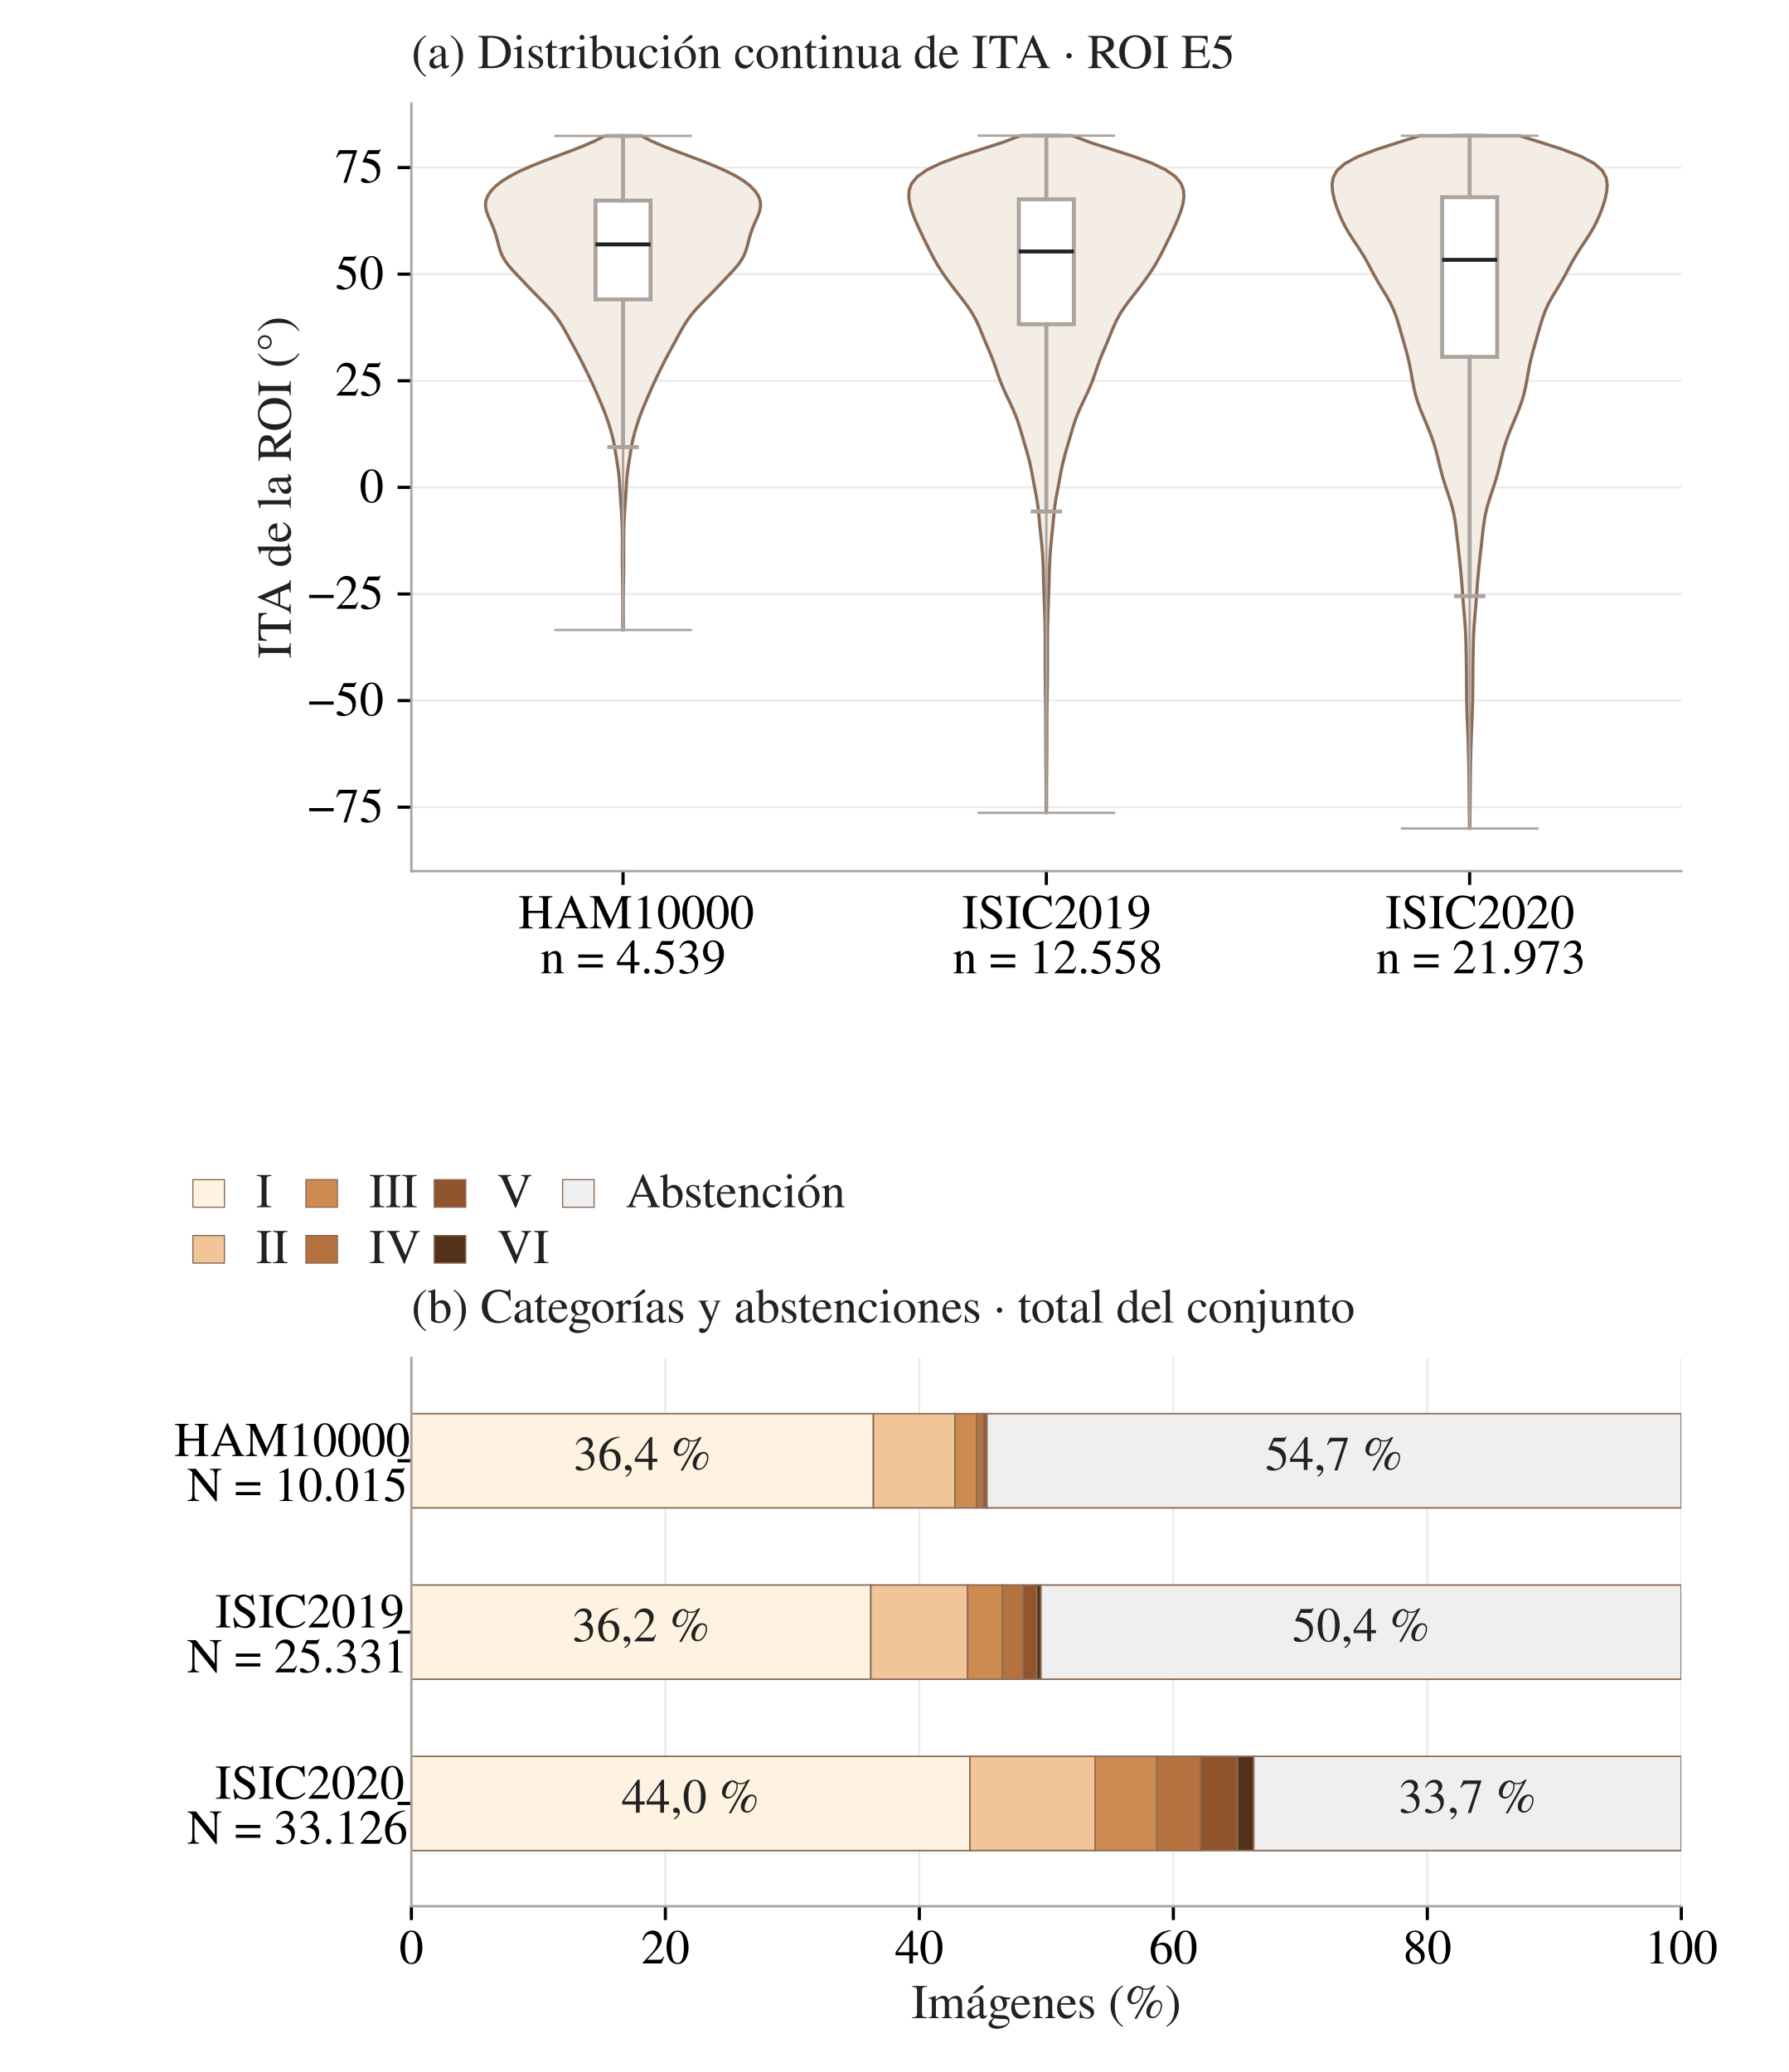
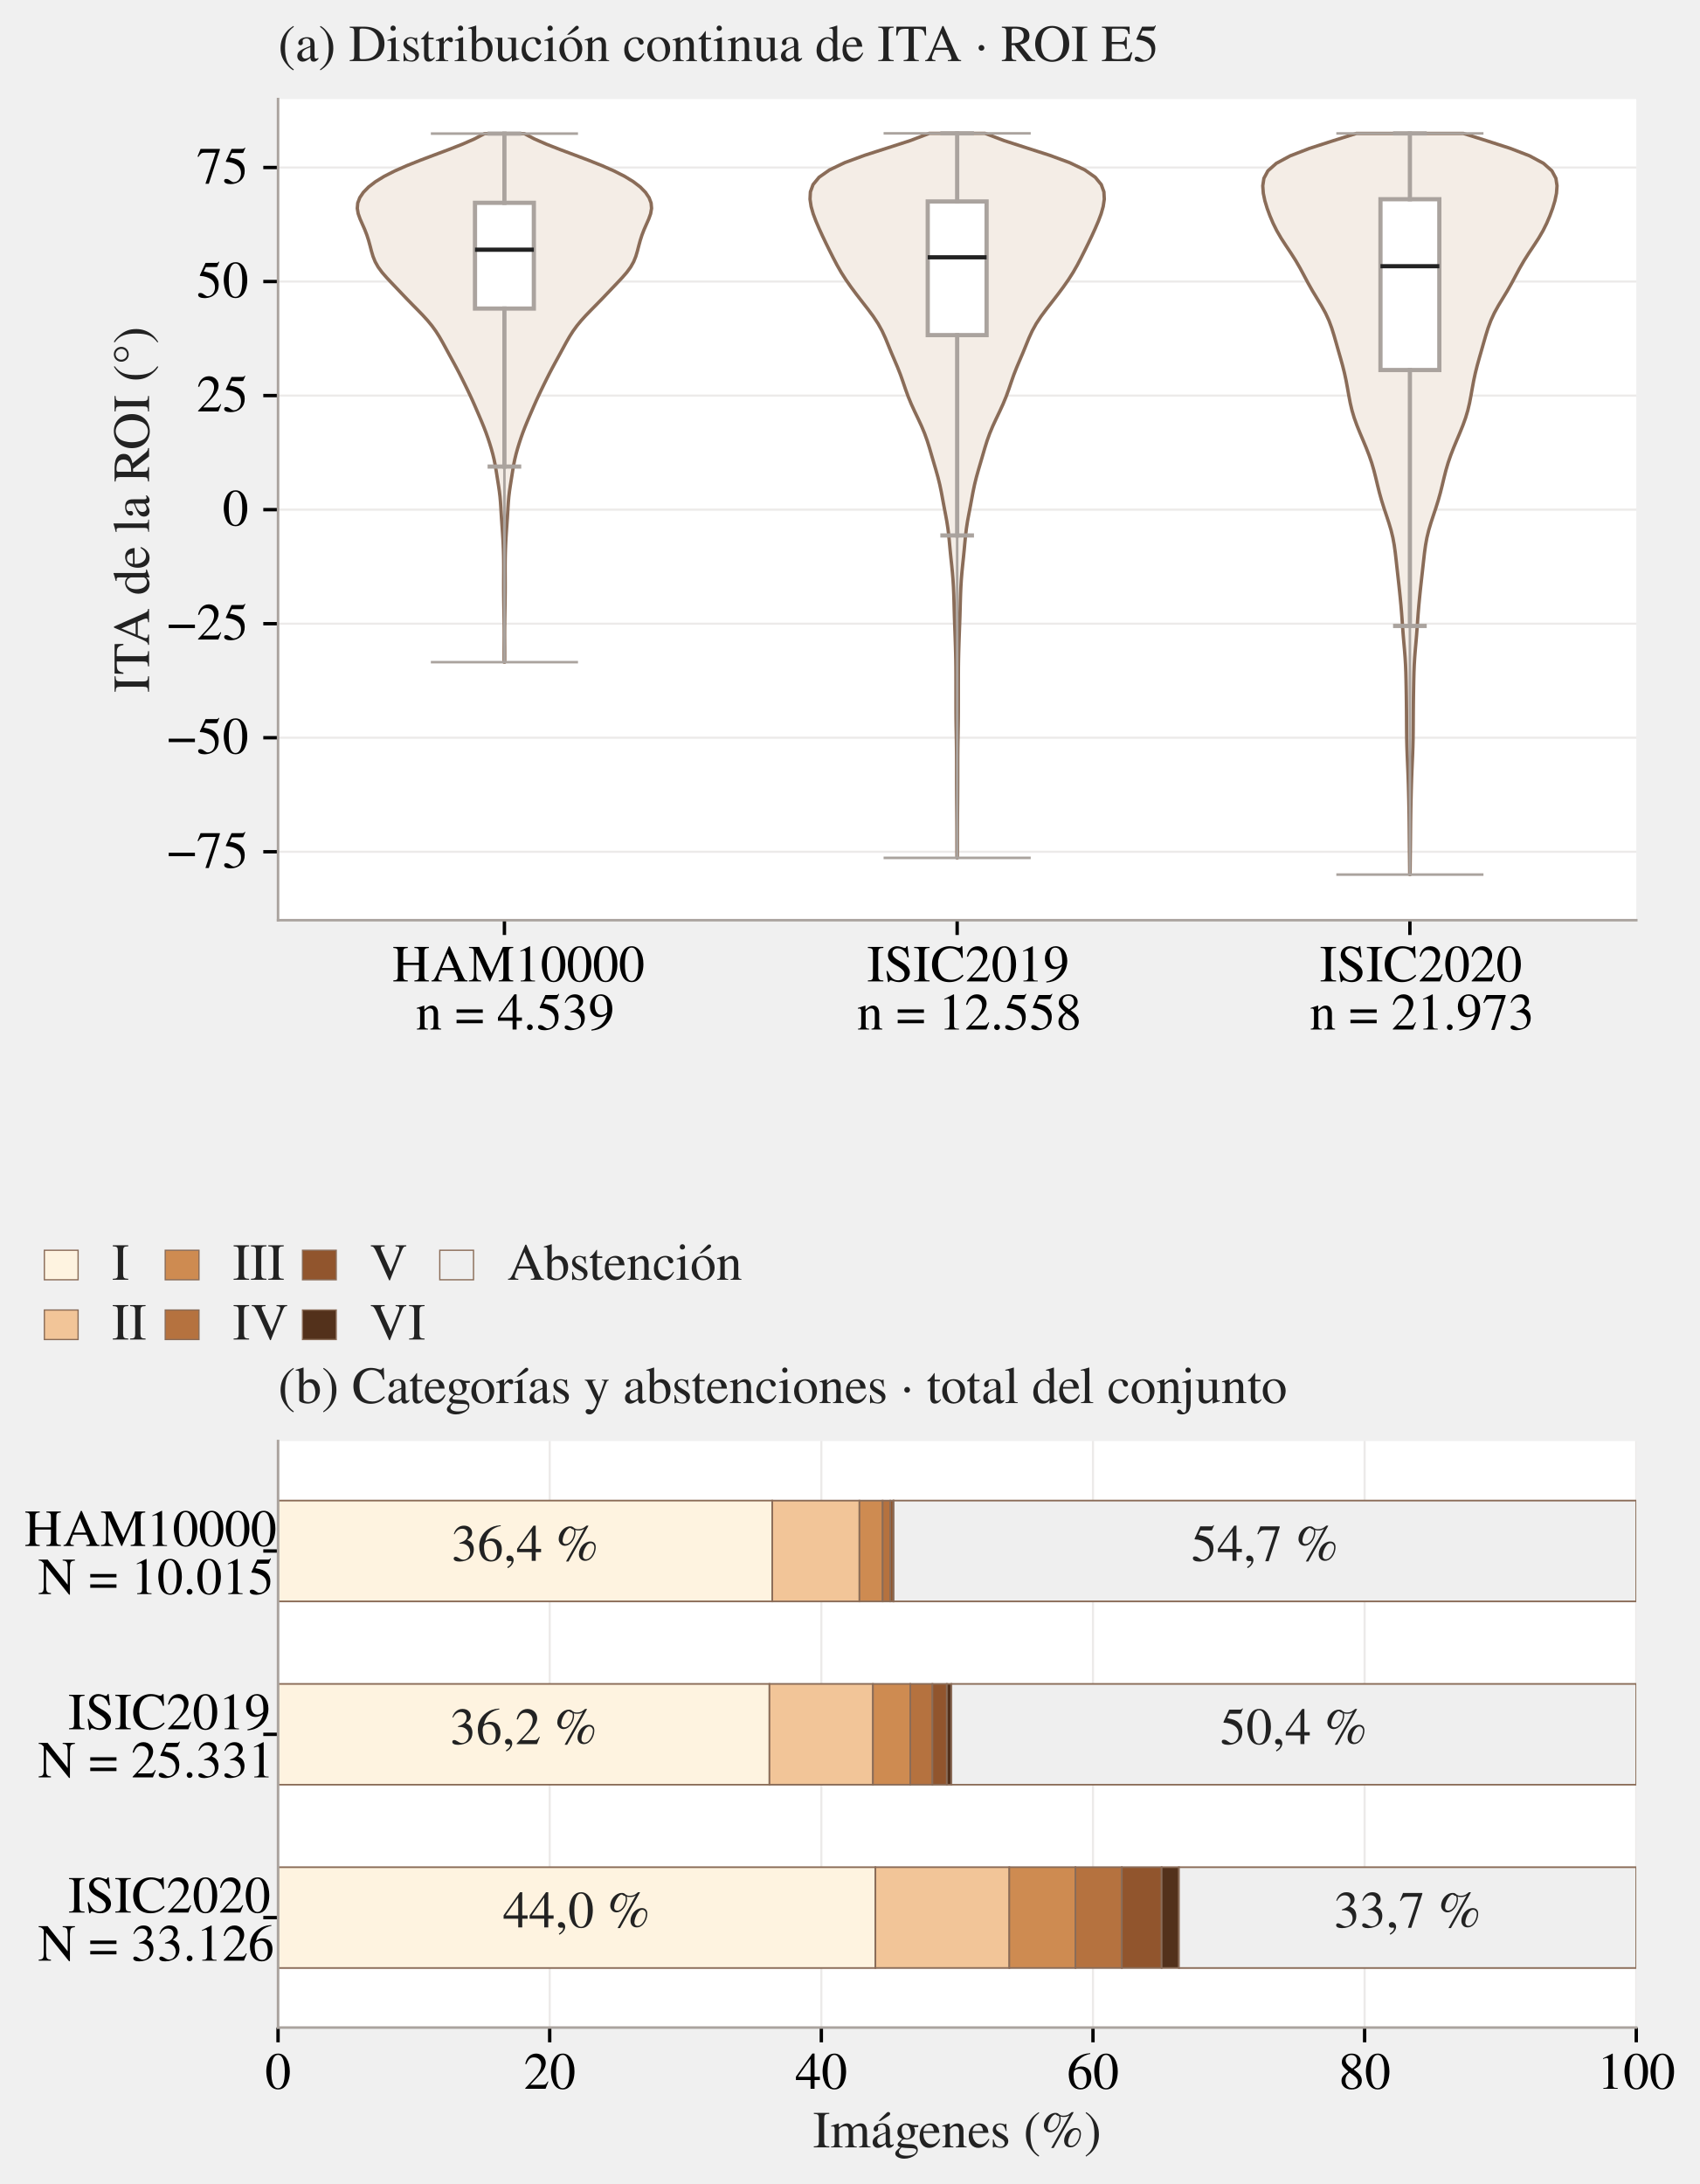
- <svg xmlns="http://www.w3.org/2000/svg" xmlns:xlink="http://www.w3.org/1999/xlink" width="453.6pt" height="525.6pt" viewBox="0 0 453.6 525.6" version="1.1">
+ <svg xmlns="http://www.w3.org/2000/svg" xmlns:xlink="http://www.w3.org/1999/xlink" width="402.945pt" height="517.855pt" viewBox="38.398 2.79 402.945 517.855" version="1.1">
  <defs>
    <style type="text/css">*{stroke-linejoin: round; stroke-linecap: butt}</style>
  </defs>
  <g id="figure_1">
-     <g id="patch_1">
-       <path d="M 0 525.6  L 453.6 525.6  L 453.6 0  L 0 0  z " style="fill: #ffffff" />
-     </g>
    <g id="axes_1">
      <g id="patch_2">
        <path d="M 104.328 220.982  L 426.384 220.982  L 426.384 26.28  L 104.328 26.28  z " style="fill: #ffffff" />
      </g>
      <g id="matplotlib.axis_1">
        <g id="xtick_1">
          <g id="line2d_1">
            <defs>
              <path id="mf03c484a67" d="M 0 0  L 0 3.5  " style="stroke: #000000; stroke-width: 0.8" />
            </defs>
            <g>
              <use xlink:href="#mf03c484a67" x="158.004" y="220.982" style="stroke: #000000; stroke-width: 0.8" />
            </g>
          </g>
          <g id="text_1">
            <text style="font-size: 12.34px; font-family: 'Nimbus Roman'" transform="translate(131.4218 235.4948)">HAM10000</text>
            <text style="font-size: 12.34px; font-family: 'Nimbus Roman'" transform="translate(137.0267 246.8974)">n = 4.539</text>
          </g>
        </g>
        <g id="xtick_2">
          <g id="line2d_2">
            <g>
              <use xlink:href="#mf03c484a67" x="265.356" y="220.982" style="stroke: #000000; stroke-width: 0.8" />
            </g>
          </g>
          <g id="text_2">
            <text style="font-size: 12.34px; font-family: 'Nimbus Roman'" transform="translate(243.967 235.4948)">ISIC2019</text>
            <text style="font-size: 12.34px; font-family: 'Nimbus Roman'" transform="translate(241.6287 246.8974)">n = 12.558</text>
          </g>
        </g>
        <g id="xtick_3">
          <g id="line2d_3">
            <g>
              <use xlink:href="#mf03c484a67" x="372.708" y="220.982" style="stroke: #000000; stroke-width: 0.8" />
            </g>
          </g>
          <g id="text_3">
            <text style="font-size: 12.34px; font-family: 'Nimbus Roman'" transform="translate(351.319 235.4948)">ISIC2020</text>
            <text style="font-size: 12.34px; font-family: 'Nimbus Roman'" transform="translate(348.9807 246.8974)">n = 21.973</text>
          </g>
        </g>
      </g>
      <g id="matplotlib.axis_2">
        <g id="ytick_1">
          <g id="line2d_4">
            <path d="M 104.328 204.757  L 426.384 204.757  " clip-path="url(#p65922ee387)" style="fill: none; stroke: #aaa39e; stroke-opacity: 0.23; stroke-width: 0.5; stroke-linecap: square" />
          </g>
          <g id="line2d_5">
            <defs>
              <path id="m5c18a4e125" d="M 0 0  L -3.5 0  " style="stroke: #000000; stroke-width: 0.8" />
            </defs>
            <g>
              <use xlink:href="#m5c18a4e125" x="104.328" y="204.757" style="stroke: #000000; stroke-width: 0.8" />
            </g>
          </g>
          <g id="text_4">
            <text style="font-size: 12.34px; font-family: 'Nimbus Roman'; text-anchor: end" x="97.328" y="208.513" transform="rotate(-0 97.328 208.5133)">−75</text>
          </g>
        </g>
        <g id="ytick_2">
          <g id="line2d_6">
            <path d="M 104.328 177.715  L 426.384 177.715  " clip-path="url(#p65922ee387)" style="fill: none; stroke: #aaa39e; stroke-opacity: 0.23; stroke-width: 0.5; stroke-linecap: square" />
          </g>
          <g id="line2d_7">
            <g>
              <use xlink:href="#m5c18a4e125" x="104.328" y="177.715" style="stroke: #000000; stroke-width: 0.8" />
            </g>
          </g>
          <g id="text_5">
            <text style="font-size: 12.34px; font-family: 'Nimbus Roman'; text-anchor: end" x="97.328" y="181.471" transform="rotate(-0 97.328 181.4714)">−50</text>
          </g>
        </g>
        <g id="ytick_3">
          <g id="line2d_8">
            <path d="M 104.328 150.673  L 426.384 150.673  " clip-path="url(#p65922ee387)" style="fill: none; stroke: #aaa39e; stroke-opacity: 0.23; stroke-width: 0.5; stroke-linecap: square" />
          </g>
          <g id="line2d_9">
            <g>
              <use xlink:href="#m5c18a4e125" x="104.328" y="150.673" style="stroke: #000000; stroke-width: 0.8" />
            </g>
          </g>
          <g id="text_6">
            <text style="font-size: 12.34px; font-family: 'Nimbus Roman'; text-anchor: end" x="97.328" y="154.429" transform="rotate(-0 97.328 154.4294)">−25</text>
          </g>
        </g>
        <g id="ytick_4">
          <g id="line2d_10">
            <path d="M 104.328 123.631  L 426.384 123.631  " clip-path="url(#p65922ee387)" style="fill: none; stroke: #aaa39e; stroke-opacity: 0.23; stroke-width: 0.5; stroke-linecap: square" />
          </g>
          <g id="line2d_11">
            <g>
              <use xlink:href="#m5c18a4e125" x="104.328" y="123.631" style="stroke: #000000; stroke-width: 0.8" />
            </g>
          </g>
          <g id="text_7">
            <text style="font-size: 12.34px; font-family: 'Nimbus Roman'; text-anchor: end" x="97.328" y="127.387" transform="rotate(-0 97.328 127.3874)">0</text>
          </g>
        </g>
        <g id="ytick_5">
          <g id="line2d_12">
            <path d="M 104.328 96.589  L 426.384 96.589  " clip-path="url(#p65922ee387)" style="fill: none; stroke: #aaa39e; stroke-opacity: 0.23; stroke-width: 0.5; stroke-linecap: square" />
          </g>
          <g id="line2d_13">
            <g>
              <use xlink:href="#m5c18a4e125" x="104.328" y="96.589" style="stroke: #000000; stroke-width: 0.8" />
            </g>
          </g>
          <g id="text_8">
            <text style="font-size: 12.34px; font-family: 'Nimbus Roman'; text-anchor: end" x="97.328" y="100.345" transform="rotate(-0 97.328 100.3455)">25</text>
          </g>
        </g>
        <g id="ytick_6">
          <g id="line2d_14">
            <path d="M 104.328 69.547  L 426.384 69.547  " clip-path="url(#p65922ee387)" style="fill: none; stroke: #aaa39e; stroke-opacity: 0.23; stroke-width: 0.5; stroke-linecap: square" />
          </g>
          <g id="line2d_15">
            <g>
              <use xlink:href="#m5c18a4e125" x="104.328" y="69.547" style="stroke: #000000; stroke-width: 0.8" />
            </g>
          </g>
          <g id="text_9">
            <text style="font-size: 12.34px; font-family: 'Nimbus Roman'; text-anchor: end" x="97.328" y="73.303" transform="rotate(-0 97.328 73.30348)">50</text>
          </g>
        </g>
        <g id="ytick_7">
          <g id="line2d_16">
            <path d="M 104.328 42.505  L 426.384 42.505  " clip-path="url(#p65922ee387)" style="fill: none; stroke: #aaa39e; stroke-opacity: 0.23; stroke-width: 0.5; stroke-linecap: square" />
          </g>
          <g id="line2d_17">
            <g>
              <use xlink:href="#m5c18a4e125" x="104.328" y="42.505" style="stroke: #000000; stroke-width: 0.8" />
            </g>
          </g>
          <g id="text_10">
            <text style="font-size: 12.34px; font-family: 'Nimbus Roman'; text-anchor: end" x="97.328" y="46.262" transform="rotate(-0 97.328 46.26151)">75</text>
          </g>
        </g>
        <g id="text_11">
          <text style="font-size: 12.34px; font-family: 'Nimbus Roman'; text-anchor: middle; fill: #222222" x="73.736" y="123.631" transform="rotate(-90 73.73597 123.6311)">ITA de la ROI (°)</text>
        </g>
      </g>
      <g id="FillBetweenPolyCollection_1">
        <defs>
          <path id="mc078a75190" d="M 158.07 -365.803  L 157.938 -365.803  L 157.933 -367.068  L 157.934 -368.334  L 157.941 -369.6  L 157.95 -370.866  L 157.956 -372.132  L 157.953 -373.398  L 157.942 -374.664  L 157.924 -375.93  L 157.903 -377.196  L 157.881 -378.462  L 157.86 -379.728  L 157.842 -380.994  L 157.828 -382.26  L 157.821 -383.525  L 157.822 -384.791  L 157.828 -386.057  L 157.835 -387.323  L 157.836 -388.589  L 157.826 -389.855  L 157.803 -391.121  L 157.766 -392.387  L 157.715 -393.653  L 157.652 -394.919  L 157.575 -396.185  L 157.489 -397.451  L 157.397 -398.716  L 157.309 -399.982  L 157.228 -401.248  L 157.153 -402.514  L 157.068 -403.78  L 156.956 -405.046  L 156.804 -406.312  L 156.619 -407.578  L 156.418 -408.844  L 156.217 -410.11  L 156.016 -411.376  L 155.798 -412.642  L 155.542 -413.908  L 155.236 -415.173  L 154.885 -416.439  L 154.498 -417.705  L 154.081 -418.971  L 153.632 -420.237  L 153.147 -421.503  L 152.63 -422.769  L 152.094 -424.035  L 151.55 -425.301  L 151.002 -426.567  L 150.441 -427.833  L 149.858 -429.099  L 149.255 -430.365  L 148.639 -431.63  L 148.015 -432.896  L 147.378 -434.162  L 146.719 -435.428  L 146.037 -436.694  L 145.344 -437.96  L 144.653 -439.226  L 143.969 -440.492  L 143.276 -441.758  L 142.545 -443.024  L 141.738 -444.29  L 140.821 -445.556  L 139.779 -446.822  L 138.624 -448.087  L 137.397 -449.353  L 136.148 -450.619  L 134.914 -451.885  L 133.703 -453.151  L 132.5 -454.417  L 131.293 -455.683  L 130.104 -456.949  L 129.001 -458.215  L 128.069 -459.481  L 127.357 -460.747  L 126.848 -462.013  L 126.471 -463.278  L 126.143 -464.544  L 125.795 -465.81  L 125.388 -467.076  L 124.9 -468.342  L 124.344 -469.608  L 123.785 -470.874  L 123.333 -472.14  L 123.115 -473.406  L 123.224 -474.672  L 123.703 -475.938  L 124.558 -477.204  L 125.796 -478.47  L 127.436 -479.735  L 129.502 -481.001  L 131.989 -482.267  L 134.858 -483.533  L 138.024 -484.799  L 141.374 -486.065  L 144.756 -487.331  L 147.99 -488.597  L 150.887 -489.863  L 153.293 -491.129  L 162.715 -491.129  L 162.715 -491.129  L 165.121 -489.863  L 168.018 -488.597  L 171.252 -487.331  L 174.634 -486.065  L 177.984 -484.799  L 181.15 -483.533  L 184.019 -482.267  L 186.506 -481.001  L 188.572 -479.735  L 190.212 -478.47  L 191.45 -477.204  L 192.305 -475.938  L 192.784 -474.672  L 192.893 -473.406  L 192.675 -472.14  L 192.223 -470.874  L 191.664 -469.608  L 191.108 -468.342  L 190.62 -467.076  L 190.213 -465.81  L 189.865 -464.544  L 189.537 -463.278  L 189.16 -462.013  L 188.651 -460.747  L 187.939 -459.481  L 187.007 -458.215  L 185.904 -456.949  L 184.715 -455.683  L 183.508 -454.417  L 182.305 -453.151  L 181.094 -451.885  L 179.86 -450.619  L 178.611 -449.353  L 177.384 -448.087  L 176.229 -446.822  L 175.187 -445.556  L 174.27 -444.29  L 173.463 -443.024  L 172.732 -441.758  L 172.039 -440.492  L 171.355 -439.226  L 170.664 -437.96  L 169.971 -436.694  L 169.289 -435.428  L 168.63 -434.162  L 167.993 -432.896  L 167.369 -431.63  L 166.753 -430.365  L 166.15 -429.099  L 165.567 -427.833  L 165.006 -426.567  L 164.458 -425.301  L 163.914 -424.035  L 163.378 -422.769  L 162.861 -421.503  L 162.376 -420.237  L 161.927 -418.971  L 161.51 -417.705  L 161.123 -416.439  L 160.772 -415.173  L 160.466 -413.908  L 160.21 -412.642  L 159.992 -411.376  L 159.791 -410.11  L 159.59 -408.844  L 159.389 -407.578  L 159.204 -406.312  L 159.052 -405.046  L 158.94 -403.78  L 158.855 -402.514  L 158.78 -401.248  L 158.699 -399.982  L 158.611 -398.716  L 158.519 -397.451  L 158.433 -396.185  L 158.356 -394.919  L 158.293 -393.653  L 158.242 -392.387  L 158.205 -391.121  L 158.182 -389.855  L 158.172 -388.589  L 158.173 -387.323  L 158.18 -386.057  L 158.186 -384.791  L 158.187 -383.525  L 158.18 -382.26  L 158.166 -380.994  L 158.148 -379.728  L 158.127 -378.462  L 158.105 -377.196  L 158.084 -375.93  L 158.066 -374.664  L 158.055 -373.398  L 158.053 -372.132  L 158.058 -370.866  L 158.067 -369.6  L 158.074 -368.334  L 158.075 -367.068  L 158.07 -365.803  z " style="stroke: #8a6c58; stroke-width: 0.8" />
        </defs>
        <g clip-path="url(#p65922ee387)">
          <use xlink:href="#mc078a75190" x="0" y="525.6" style="fill: #f4ede6; stroke: #8a6c58; stroke-width: 0.8" />
        </g>
      </g>
      <g id="FillBetweenPolyCollection_2">
        <defs>
          <path id="m69ac7ea9f5" d="M 265.401 -319.4  L 265.311 -319.4  L 265.302 -321.135  L 265.298 -322.87  L 265.297 -324.605  L 265.293 -326.341  L 265.284 -328.076  L 265.271 -329.811  L 265.257 -331.547  L 265.243 -333.282  L 265.232 -335.017  L 265.224 -336.752  L 265.221 -338.488  L 265.22 -340.223  L 265.22 -341.958  L 265.215 -343.694  L 265.201 -345.429  L 265.177 -347.164  L 265.145 -348.899  L 265.114 -350.635  L 265.09 -352.37  L 265.078 -354.105  L 265.074 -355.841  L 265.073 -357.576  L 265.071 -359.311  L 265.07 -361.046  L 265.067 -362.782  L 265.057 -364.517  L 265.033 -366.252  L 264.995 -367.988  L 264.945 -369.723  L 264.889 -371.458  L 264.827 -373.193  L 264.762 -374.929  L 264.702 -376.664  L 264.651 -378.399  L 264.605 -380.134  L 264.551 -381.87  L 264.476 -383.605  L 264.371 -385.34  L 264.229 -387.076  L 264.057 -388.811  L 263.873 -390.546  L 263.698 -392.281  L 263.539 -394.017  L 263.373 -395.752  L 263.166 -397.487  L 262.896 -399.223  L 262.575 -400.958  L 262.24 -402.693  L 261.917 -404.428  L 261.594 -406.164  L 261.232 -407.899  L 260.804 -409.634  L 260.317 -411.37  L 259.807 -413.105  L 259.301 -414.84  L 258.796 -416.575  L 258.254 -418.311  L 257.63 -420.046  L 256.907 -421.781  L 256.104 -423.517  L 255.275 -425.252  L 254.481 -426.987  L 253.763 -428.722  L 253.129 -430.458  L 252.539 -432.193  L 251.929 -433.928  L 251.249 -435.664  L 250.511 -437.399  L 249.771 -439.134  L 249.064 -440.869  L 248.355 -442.605  L 247.56 -444.34  L 246.601 -446.075  L 245.454 -447.811  L 244.163 -449.546  L 242.812 -451.281  L 241.473 -453.016  L 240.183 -454.752  L 238.969 -456.487  L 237.861 -458.222  L 236.868 -459.958  L 235.96 -461.693  L 235.088 -463.428  L 234.234 -465.163  L 233.407 -466.899  L 232.615 -468.634  L 231.872 -470.369  L 231.219 -472.104  L 230.725 -473.84  L 230.467 -475.575  L 230.555 -477.31  L 231.185 -479.046  L 232.615 -480.781  L 235.081 -482.516  L 238.705 -484.251  L 243.414 -485.987  L 248.817 -487.722  L 254.196 -489.457  L 258.755 -491.193  L 271.957 -491.193  L 271.957 -491.193  L 276.516 -489.457  L 281.895 -487.722  L 287.298 -485.987  L 292.007 -484.251  L 295.631 -482.516  L 298.097 -480.781  L 299.527 -479.046  L 300.157 -477.31  L 300.245 -475.575  L 299.987 -473.84  L 299.493 -472.104  L 298.84 -470.369  L 298.097 -468.634  L 297.305 -466.899  L 296.478 -465.163  L 295.624 -463.428  L 294.752 -461.693  L 293.844 -459.958  L 292.851 -458.222  L 291.743 -456.487  L 290.529 -454.752  L 289.239 -453.016  L 287.9 -451.281  L 286.549 -449.546  L 285.258 -447.811  L 284.111 -446.075  L 283.152 -444.34  L 282.357 -442.605  L 281.648 -440.869  L 280.941 -439.134  L 280.201 -437.399  L 279.463 -435.664  L 278.783 -433.928  L 278.173 -432.193  L 277.583 -430.458  L 276.949 -428.722  L 276.231 -426.987  L 275.437 -425.252  L 274.608 -423.517  L 273.805 -421.781  L 273.082 -420.046  L 272.458 -418.311  L 271.916 -416.575  L 271.411 -414.84  L 270.905 -413.105  L 270.395 -411.37  L 269.908 -409.634  L 269.48 -407.899  L 269.118 -406.164  L 268.795 -404.428  L 268.472 -402.693  L 268.137 -400.958  L 267.816 -399.223  L 267.546 -397.487  L 267.339 -395.752  L 267.173 -394.017  L 267.014 -392.281  L 266.839 -390.546  L 266.655 -388.811  L 266.483 -387.076  L 266.341 -385.34  L 266.236 -383.605  L 266.161 -381.87  L 266.107 -380.134  L 266.061 -378.399  L 266.01 -376.664  L 265.95 -374.929  L 265.885 -373.193  L 265.823 -371.458  L 265.767 -369.723  L 265.717 -367.988  L 265.679 -366.252  L 265.655 -364.517  L 265.645 -362.782  L 265.642 -361.046  L 265.641 -359.311  L 265.639 -357.576  L 265.638 -355.841  L 265.634 -354.105  L 265.622 -352.37  L 265.598 -350.635  L 265.567 -348.899  L 265.535 -347.164  L 265.511 -345.429  L 265.497 -343.694  L 265.492 -341.958  L 265.492 -340.223  L 265.491 -338.488  L 265.488 -336.752  L 265.48 -335.017  L 265.469 -333.282  L 265.455 -331.547  L 265.441 -329.811  L 265.428 -328.076  L 265.419 -326.341  L 265.415 -324.605  L 265.414 -322.87  L 265.41 -321.135  L 265.401 -319.4  z " style="stroke: #8a6c58; stroke-width: 0.8" />
        </defs>
        <g clip-path="url(#p65922ee387)">
          <use xlink:href="#m69ac7ea9f5" x="0" y="525.6" style="fill: #f4ede6; stroke: #8a6c58; stroke-width: 0.8" />
        </g>
      </g>
      <g id="FillBetweenPolyCollection_3">
        <defs>
          <path id="m64d7c97746" d="M 372.748 -315.432  L 372.668 -315.432  L 372.651 -317.207  L 372.632 -318.982  L 372.611 -320.758  L 372.591 -322.533  L 372.573 -324.308  L 372.556 -326.083  L 372.537 -327.858  L 372.513 -329.634  L 372.482 -331.409  L 372.444 -333.184  L 372.399 -334.959  L 372.349 -336.734  L 372.29 -338.51  L 372.221 -340.285  L 372.144 -342.06  L 372.068 -343.835  L 372.004 -345.61  L 371.96 -347.386  L 371.935 -349.161  L 371.922 -350.936  L 371.912 -352.711  L 371.899 -354.486  L 371.88 -356.262  L 371.856 -358.037  L 371.826 -359.812  L 371.791 -361.587  L 371.746 -363.362  L 371.675 -365.138  L 371.568 -366.913  L 371.428 -368.688  L 371.271 -370.463  L 371.121 -372.238  L 370.987 -374.014  L 370.862 -375.789  L 370.73 -377.564  L 370.581 -379.339  L 370.413 -381.114  L 370.231 -382.89  L 370.038 -384.665  L 369.839 -386.44  L 369.64 -388.215  L 369.444 -389.99  L 369.24 -391.766  L 368.995 -393.541  L 368.671 -395.316  L 368.24 -397.091  L 367.713 -398.866  L 367.127 -400.642  L 366.535 -402.417  L 365.981 -404.192  L 365.484 -405.967  L 365.04 -407.742  L 364.617 -409.518  L 364.167 -411.293  L 363.647 -413.068  L 363.037 -414.843  L 362.348 -416.618  L 361.611 -418.394  L 360.862 -420.169  L 360.145 -421.944  L 359.505 -423.719  L 358.976 -425.494  L 358.559 -427.27  L 358.218 -429.045  L 357.904 -430.82  L 357.572 -432.595  L 357.189 -434.37  L 356.743 -436.146  L 356.25 -437.921  L 355.739 -439.696  L 355.234 -441.471  L 354.725 -443.246  L 354.172 -445.022  L 353.514 -446.797  L 352.7 -448.572  L 351.723 -450.347  L 350.648 -452.122  L 349.575 -453.898  L 348.571 -455.673  L 347.626 -457.448  L 346.674 -459.223  L 345.646 -460.998  L 344.519 -462.774  L 343.333 -464.549  L 342.18 -466.324  L 341.148 -468.099  L 340.267 -469.874  L 339.513 -471.65  L 338.858 -473.425  L 338.32 -475.2  L 337.949 -476.975  L 337.819 -478.75  L 338.087 -480.526  L 339.037 -482.301  L 341.023 -484.076  L 344.313 -485.851  L 348.903 -487.627  L 354.397 -489.402  L 360.041 -491.177  L 385.375 -491.177  L 385.375 -491.177  L 391.019 -489.402  L 396.513 -487.627  L 401.103 -485.851  L 404.393 -484.076  L 406.379 -482.301  L 407.329 -480.526  L 407.597 -478.75  L 407.467 -476.975  L 407.096 -475.2  L 406.558 -473.425  L 405.903 -471.65  L 405.149 -469.874  L 404.268 -468.099  L 403.236 -466.324  L 402.083 -464.549  L 400.897 -462.774  L 399.77 -460.998  L 398.742 -459.223  L 397.79 -457.448  L 396.845 -455.673  L 395.841 -453.898  L 394.768 -452.122  L 393.693 -450.347  L 392.716 -448.572  L 391.902 -446.797  L 391.244 -445.022  L 390.691 -443.246  L 390.182 -441.471  L 389.677 -439.696  L 389.166 -437.921  L 388.673 -436.146  L 388.227 -434.37  L 387.844 -432.595  L 387.512 -430.82  L 387.198 -429.045  L 386.857 -427.27  L 386.44 -425.494  L 385.911 -423.719  L 385.271 -421.944  L 384.554 -420.169  L 383.805 -418.394  L 383.068 -416.618  L 382.379 -414.843  L 381.769 -413.068  L 381.249 -411.293  L 380.799 -409.518  L 380.376 -407.742  L 379.932 -405.967  L 379.435 -404.192  L 378.881 -402.417  L 378.289 -400.642  L 377.703 -398.866  L 377.176 -397.091  L 376.745 -395.316  L 376.421 -393.541  L 376.176 -391.766  L 375.972 -389.99  L 375.776 -388.215  L 375.577 -386.44  L 375.378 -384.665  L 375.185 -382.89  L 375.003 -381.114  L 374.835 -379.339  L 374.686 -377.564  L 374.554 -375.789  L 374.429 -374.014  L 374.295 -372.238  L 374.145 -370.463  L 373.988 -368.688  L 373.848 -366.913  L 373.741 -365.138  L 373.67 -363.362  L 373.625 -361.587  L 373.59 -359.812  L 373.56 -358.037  L 373.536 -356.262  L 373.517 -354.486  L 373.504 -352.711  L 373.494 -350.936  L 373.481 -349.161  L 373.456 -347.386  L 373.412 -345.61  L 373.348 -343.835  L 373.272 -342.06  L 373.195 -340.285  L 373.126 -338.51  L 373.067 -336.734  L 373.017 -334.959  L 372.972 -333.184  L 372.934 -331.409  L 372.903 -329.634  L 372.879 -327.858  L 372.86 -326.083  L 372.843 -324.308  L 372.825 -322.533  L 372.805 -320.758  L 372.784 -318.982  L 372.765 -317.207  L 372.748 -315.432  z " style="stroke: #8a6c58; stroke-width: 0.8" />
        </defs>
        <g clip-path="url(#p65922ee387)">
          <use xlink:href="#m64d7c97746" x="0" y="525.6" style="fill: #f4ede6; stroke: #8a6c58; stroke-width: 0.8" />
        </g>
      </g>
      <g id="LineCollection_1">
        <path d="M 140.559 34.471  L 175.449 34.471  " clip-path="url(#p65922ee387)" style="fill: none; stroke: #aaa39e; stroke-width: 0.6" />
        <path d="M 247.911 34.407  L 282.801 34.407  " clip-path="url(#p65922ee387)" style="fill: none; stroke: #aaa39e; stroke-width: 0.6" />
        <path d="M 355.263 34.423  L 390.153 34.423  " clip-path="url(#p65922ee387)" style="fill: none; stroke: #aaa39e; stroke-width: 0.6" />
      </g>
      <g id="LineCollection_2">
        <path d="M 140.559 159.797  L 175.449 159.797  " clip-path="url(#p65922ee387)" style="fill: none; stroke: #aaa39e; stroke-width: 0.6" />
        <path d="M 247.911 206.2  L 282.801 206.2  " clip-path="url(#p65922ee387)" style="fill: none; stroke: #aaa39e; stroke-width: 0.6" />
        <path d="M 355.263 210.168  L 390.153 210.168  " clip-path="url(#p65922ee387)" style="fill: none; stroke: #aaa39e; stroke-width: 0.6" />
      </g>
      <g id="LineCollection_3">
        <path d="M 158.004 159.797  L 158.004 34.471  " clip-path="url(#p65922ee387)" style="fill: none; stroke: #aaa39e; stroke-width: 0.6" />
        <path d="M 265.356 206.2  L 265.356 34.407  " clip-path="url(#p65922ee387)" style="fill: none; stroke: #aaa39e; stroke-width: 0.6" />
        <path d="M 372.708 210.168  L 372.708 34.423  " clip-path="url(#p65922ee387)" style="fill: none; stroke: #aaa39e; stroke-width: 0.6" />
      </g>
      <g id="patch_3">
        <path d="M 151.026 75.955  L 164.982 75.955  L 164.982 50.88  L 151.026 50.88  L 151.026 75.955  z " clip-path="url(#p65922ee387)" style="fill: #ffffff; stroke: #aaa39e; stroke-linejoin: miter" />
      </g>
      <g id="line2d_18">
        <path d="M 158.004 75.955  L 158.004 113.416  " clip-path="url(#p65922ee387)" style="fill: none; stroke: #aaa39e; stroke-linecap: square" />
      </g>
      <g id="line2d_19">
        <path d="M 158.004 50.88  L 158.004 34.471  " clip-path="url(#p65922ee387)" style="fill: none; stroke: #aaa39e; stroke-linecap: square" />
      </g>
      <g id="line2d_20">
        <path d="M 154.515 113.416  L 161.493 113.416  " clip-path="url(#p65922ee387)" style="fill: none; stroke: #aaa39e; stroke-linecap: square" />
      </g>
      <g id="line2d_21">
        <path d="M 154.515 34.471  L 161.493 34.471  " clip-path="url(#p65922ee387)" style="fill: none; stroke: #aaa39e; stroke-linecap: square" />
      </g>
      <g id="patch_4">
        <path d="M 258.378 82.248  L 272.334 82.248  L 272.334 50.561  L 258.378 50.561  L 258.378 82.248  z " clip-path="url(#p65922ee387)" style="fill: #ffffff; stroke: #aaa39e; stroke-linejoin: miter" />
      </g>
      <g id="line2d_22">
        <path d="M 265.356 82.248  L 265.356 129.751  " clip-path="url(#p65922ee387)" style="fill: none; stroke: #aaa39e; stroke-linecap: square" />
      </g>
      <g id="line2d_23">
        <path d="M 265.356 50.561  L 265.356 34.407  " clip-path="url(#p65922ee387)" style="fill: none; stroke: #aaa39e; stroke-linecap: square" />
      </g>
      <g id="line2d_24">
        <path d="M 261.867 129.751  L 268.845 129.751  " clip-path="url(#p65922ee387)" style="fill: none; stroke: #aaa39e; stroke-linecap: square" />
      </g>
      <g id="line2d_25">
        <path d="M 261.867 34.407  L 268.845 34.407  " clip-path="url(#p65922ee387)" style="fill: none; stroke: #aaa39e; stroke-linecap: square" />
      </g>
      <g id="patch_5">
        <path d="M 365.73 90.525  L 379.686 90.525  L 379.686 50.028  L 365.73 50.028  L 365.73 90.525  z " clip-path="url(#p65922ee387)" style="fill: #ffffff; stroke: #aaa39e; stroke-linejoin: miter" />
      </g>
      <g id="line2d_26">
        <path d="M 372.708 90.525  L 372.708 151.205  " clip-path="url(#p65922ee387)" style="fill: none; stroke: #aaa39e; stroke-linecap: square" />
      </g>
      <g id="line2d_27">
        <path d="M 372.708 50.028  L 372.708 34.423  " clip-path="url(#p65922ee387)" style="fill: none; stroke: #aaa39e; stroke-linecap: square" />
      </g>
      <g id="line2d_28">
        <path d="M 369.219 151.205  L 376.197 151.205  " clip-path="url(#p65922ee387)" style="fill: none; stroke: #aaa39e; stroke-linecap: square" />
      </g>
      <g id="line2d_29">
        <path d="M 369.219 34.423  L 376.197 34.423  " clip-path="url(#p65922ee387)" style="fill: none; stroke: #aaa39e; stroke-linecap: square" />
      </g>
      <g id="line2d_30">
        <path d="M 151.026 61.995  L 164.982 61.995  " clip-path="url(#p65922ee387)" style="fill: none; stroke: #222222" />
      </g>
      <g id="line2d_31">
        <path d="M 258.378 63.798  L 272.334 63.798  " clip-path="url(#p65922ee387)" style="fill: none; stroke: #222222" />
      </g>
      <g id="line2d_32">
        <path d="M 365.73 65.91  L 379.686 65.91  " clip-path="url(#p65922ee387)" style="fill: none; stroke: #222222" />
      </g>
      <g id="patch_6">
        <path d="M 104.328 220.982  L 104.328 26.28  " style="fill: none; stroke: #aaa39e; stroke-width: 0.6; stroke-linejoin: miter; stroke-linecap: square" />
      </g>
      <g id="patch_7">
        <path d="M 104.328 220.982  L 426.384 220.982  " style="fill: none; stroke: #aaa39e; stroke-width: 0.6; stroke-linejoin: miter; stroke-linecap: square" />
      </g>
      <g id="text_12">
        <text style="font-size: 12.34px; font-family: 'Nimbus Roman'; text-anchor: start; fill: #222222" x="104.328" y="17.28" transform="rotate(-0 104.328 17.28)">(a) Distribución continua de ITA · ROI E5</text>
      </g>
    </g>
    <g id="axes_2">
      <g id="patch_8">
        <path d="M 104.328 483.552  L 426.384 483.552  L 426.384 344.479  L 104.328 344.479  z " style="fill: #ffffff" />
      </g>
      <g id="matplotlib.axis_3">
        <g id="xtick_4">
          <g id="line2d_33">
            <path d="M 104.328 483.552  L 104.328 344.479  " clip-path="url(#pc003a52ec2)" style="fill: none; stroke: #aaa39e; stroke-opacity: 0.23; stroke-width: 0.5; stroke-linecap: square" />
          </g>
          <g id="line2d_34">
            <g>
              <use xlink:href="#mf03c484a67" x="104.328" y="483.552" style="stroke: #000000; stroke-width: 0.8" />
            </g>
          </g>
          <g id="text_13">
            <text style="font-size: 12.34px; font-family: 'Nimbus Roman'; text-anchor: middle" x="104.328" y="498.065" transform="rotate(-0 104.328 498.0647)">0</text>
          </g>
        </g>
        <g id="xtick_5">
          <g id="line2d_35">
            <path d="M 168.739 483.552  L 168.739 344.479  " clip-path="url(#pc003a52ec2)" style="fill: none; stroke: #aaa39e; stroke-opacity: 0.23; stroke-width: 0.5; stroke-linecap: square" />
          </g>
          <g id="line2d_36">
            <g>
              <use xlink:href="#mf03c484a67" x="168.739" y="483.552" style="stroke: #000000; stroke-width: 0.8" />
            </g>
          </g>
          <g id="text_14">
            <text style="font-size: 12.34px; font-family: 'Nimbus Roman'; text-anchor: middle" x="168.739" y="498.065" transform="rotate(-0 168.7392 498.0647)">20</text>
          </g>
        </g>
        <g id="xtick_6">
          <g id="line2d_37">
            <path d="M 233.15 483.552  L 233.15 344.479  " clip-path="url(#pc003a52ec2)" style="fill: none; stroke: #aaa39e; stroke-opacity: 0.23; stroke-width: 0.5; stroke-linecap: square" />
          </g>
          <g id="line2d_38">
            <g>
              <use xlink:href="#mf03c484a67" x="233.15" y="483.552" style="stroke: #000000; stroke-width: 0.8" />
            </g>
          </g>
          <g id="text_15">
            <text style="font-size: 12.34px; font-family: 'Nimbus Roman'; text-anchor: middle" x="233.15" y="498.065" transform="rotate(-0 233.1504 498.0647)">40</text>
          </g>
        </g>
        <g id="xtick_7">
          <g id="line2d_39">
            <path d="M 297.562 483.552  L 297.562 344.479  " clip-path="url(#pc003a52ec2)" style="fill: none; stroke: #aaa39e; stroke-opacity: 0.23; stroke-width: 0.5; stroke-linecap: square" />
          </g>
          <g id="line2d_40">
            <g>
              <use xlink:href="#mf03c484a67" x="297.562" y="483.552" style="stroke: #000000; stroke-width: 0.8" />
            </g>
          </g>
          <g id="text_16">
            <text style="font-size: 12.34px; font-family: 'Nimbus Roman'; text-anchor: middle" x="297.562" y="498.065" transform="rotate(-0 297.5616 498.0647)">60</text>
          </g>
        </g>
        <g id="xtick_8">
          <g id="line2d_41">
            <path d="M 361.973 483.552  L 361.973 344.479  " clip-path="url(#pc003a52ec2)" style="fill: none; stroke: #aaa39e; stroke-opacity: 0.23; stroke-width: 0.5; stroke-linecap: square" />
          </g>
          <g id="line2d_42">
            <g>
              <use xlink:href="#mf03c484a67" x="361.973" y="483.552" style="stroke: #000000; stroke-width: 0.8" />
            </g>
          </g>
          <g id="text_17">
            <text style="font-size: 12.34px; font-family: 'Nimbus Roman'; text-anchor: middle" x="361.973" y="498.065" transform="rotate(-0 361.9728 498.0647)">80</text>
          </g>
        </g>
        <g id="xtick_9">
          <g id="line2d_43">
            <path d="M 426.384 483.552  L 426.384 344.479  " clip-path="url(#pc003a52ec2)" style="fill: none; stroke: #aaa39e; stroke-opacity: 0.23; stroke-width: 0.5; stroke-linecap: square" />
          </g>
          <g id="line2d_44">
            <g>
              <use xlink:href="#mf03c484a67" x="426.384" y="483.552" style="stroke: #000000; stroke-width: 0.8" />
            </g>
          </g>
          <g id="text_18">
            <text style="font-size: 12.34px; font-family: 'Nimbus Roman'; text-anchor: middle" x="426.384" y="498.065" transform="rotate(-0 426.384 498.0647)">100</text>
          </g>
        </g>
        <g id="text_19">
          <text style="font-size: 12.34px; font-family: 'Nimbus Roman'; text-anchor: middle; fill: #222222" x="265.356" y="511.954" transform="rotate(-0 265.356 511.9543)">Imágenes (%)</text>
        </g>
      </g>
      <g id="matplotlib.axis_4">
        <g id="ytick_8">
          <g id="line2d_45">
            <g>
              <use xlink:href="#m5c18a4e125" x="104.328" y="370.555" style="stroke: #000000; stroke-width: 0.8" />
            </g>
          </g>
          <g id="text_20">
            <text style="font-size: 12.34px; font-family: 'Nimbus Roman'" transform="translate(44.16363 369.3615)">HAM10000</text>
            <text style="font-size: 12.34px; font-family: 'Nimbus Roman'" transform="translate(47.43097 380.7641)">N = 10.015</text>
          </g>
        </g>
        <g id="ytick_9">
          <g id="line2d_46">
            <g>
              <use xlink:href="#m5c18a4e125" x="104.328" y="414.016" style="stroke: #000000; stroke-width: 0.8" />
            </g>
          </g>
          <g id="text_21">
            <text style="font-size: 12.34px; font-family: 'Nimbus Roman'" transform="translate(54.55003 412.8218)">ISIC2019</text>
            <text style="font-size: 12.34px; font-family: 'Nimbus Roman'" transform="translate(47.43097 424.2244)">N = 25.331</text>
          </g>
        </g>
        <g id="ytick_10">
          <g id="line2d_47">
            <g>
              <use xlink:href="#m5c18a4e125" x="104.328" y="457.476" style="stroke: #000000; stroke-width: 0.8" />
            </g>
          </g>
          <g id="text_22">
            <text style="font-size: 12.34px; font-family: 'Nimbus Roman'" transform="translate(54.55003 456.2821)">ISIC2020</text>
            <text style="font-size: 12.34px; font-family: 'Nimbus Roman'" transform="translate(47.43097 467.6847)">N = 33.126</text>
          </g>
        </g>
      </g>
      <g id="patch_9">
        <path d="M 104.328 358.604  L 221.509 358.604  L 221.509 382.507  L 104.328 382.507  z " clip-path="url(#pc003a52ec2)" style="fill: #fef3e0; stroke: #8a6c58; stroke-width: 0.4; stroke-linejoin: miter" />
      </g>
      <g id="patch_10">
        <path d="M 221.509 358.604  L 242.187 358.604  L 242.187 382.507  L 221.509 382.507  z " clip-path="url(#pc003a52ec2)" style="fill: #f2c598; stroke: #8a6c58; stroke-width: 0.4; stroke-linejoin: miter" />
      </g>
      <g id="patch_11">
        <path d="M 242.187 358.604  L 247.686 358.604  L 247.686 382.507  L 242.187 382.507  z " clip-path="url(#pc003a52ec2)" style="fill: #ce8b51; stroke: #8a6c58; stroke-width: 0.4; stroke-linejoin: miter" />
      </g>
      <g id="patch_12">
        <path d="M 247.686 358.604  L 249.486 358.604  L 249.486 382.507  L 247.686 382.507  z " clip-path="url(#pc003a52ec2)" style="fill: #b5723f; stroke: #8a6c58; stroke-width: 0.4; stroke-linejoin: miter" />
      </g>
      <g id="patch_13">
        <path d="M 249.486 358.604  L 250.226 358.604  L 250.226 382.507  L 249.486 382.507  z " clip-path="url(#pc003a52ec2)" style="fill: #91552d; stroke: #8a6c58; stroke-width: 0.4; stroke-linejoin: miter" />
      </g>
      <g id="patch_14">
        <path d="M 250.226 358.604  L 250.29 358.604  L 250.29 382.507  L 250.226 382.507  z " clip-path="url(#pc003a52ec2)" style="fill: #53311b; stroke: #8a6c58; stroke-width: 0.4; stroke-linejoin: miter" />
      </g>
      <g id="patch_15">
        <path d="M 250.29 358.604  L 426.384 358.604  L 426.384 382.507  L 250.29 382.507  z " clip-path="url(#pc003a52ec2)" style="fill: #efefef; stroke: #8a6c58; stroke-width: 0.4; stroke-linejoin: miter" />
      </g>
      <g id="patch_16">
        <path d="M 104.328 402.064  L 220.851 402.064  L 220.851 425.967  L 104.328 425.967  z " clip-path="url(#pc003a52ec2)" style="fill: #fef3e0; stroke: #8a6c58; stroke-width: 0.4; stroke-linejoin: miter" />
      </g>
      <g id="patch_17">
        <path d="M 220.851 402.064  L 245.389 402.064  L 245.389 425.967  L 220.851 425.967  z " clip-path="url(#pc003a52ec2)" style="fill: #f2c598; stroke: #8a6c58; stroke-width: 0.4; stroke-linejoin: miter" />
      </g>
      <g id="patch_18">
        <path d="M 245.389 402.064  L 254.238 402.064  L 254.238 425.967  L 245.389 425.967  z " clip-path="url(#pc003a52ec2)" style="fill: #ce8b51; stroke: #8a6c58; stroke-width: 0.4; stroke-linejoin: miter" />
      </g>
      <g id="patch_19">
        <path d="M 254.238 402.064  L 259.489 402.064  L 259.489 425.967  L 254.238 425.967  z " clip-path="url(#pc003a52ec2)" style="fill: #b5723f; stroke: #8a6c58; stroke-width: 0.4; stroke-linejoin: miter" />
      </g>
      <g id="patch_20">
        <path d="M 259.489 402.064  L 262.909 402.064  L 262.909 425.967  L 259.489 425.967  z " clip-path="url(#pc003a52ec2)" style="fill: #91552d; stroke: #8a6c58; stroke-width: 0.4; stroke-linejoin: miter" />
      </g>
      <g id="patch_21">
        <path d="M 262.909 402.064  L 263.989 402.064  L 263.989 425.967  L 262.909 425.967  z " clip-path="url(#pc003a52ec2)" style="fill: #53311b; stroke: #8a6c58; stroke-width: 0.4; stroke-linejoin: miter" />
      </g>
      <g id="patch_22">
        <path d="M 263.989 402.064  L 426.384 402.064  L 426.384 425.967  L 263.989 425.967  z " clip-path="url(#pc003a52ec2)" style="fill: #efefef; stroke: #8a6c58; stroke-width: 0.4; stroke-linejoin: miter" />
      </g>
      <g id="patch_23">
        <path d="M 104.328 445.524  L 245.97 445.524  L 245.97 469.427  L 104.328 469.427  z " clip-path="url(#pc003a52ec2)" style="fill: #fef3e0; stroke: #8a6c58; stroke-width: 0.4; stroke-linejoin: miter" />
      </g>
      <g id="patch_24">
        <path d="M 245.97 445.524  L 277.723 445.524  L 277.723 469.427  L 245.97 469.427  z " clip-path="url(#pc003a52ec2)" style="fill: #f2c598; stroke: #8a6c58; stroke-width: 0.4; stroke-linejoin: miter" />
      </g>
      <g id="patch_25">
        <path d="M 277.723 445.524  L 293.404 445.524  L 293.404 469.427  L 277.723 469.427  z " clip-path="url(#pc003a52ec2)" style="fill: #ce8b51; stroke: #8a6c58; stroke-width: 0.4; stroke-linejoin: miter" />
      </g>
      <g id="patch_26">
        <path d="M 293.404 445.524  L 304.4 445.524  L 304.4 469.427  L 293.404 469.427  z " clip-path="url(#pc003a52ec2)" style="fill: #b5723f; stroke: #8a6c58; stroke-width: 0.4; stroke-linejoin: miter" />
      </g>
      <g id="patch_27">
        <path d="M 304.4 445.524  L 313.84 445.524  L 313.84 469.427  L 304.4 469.427  z " clip-path="url(#pc003a52ec2)" style="fill: #91552d; stroke: #8a6c58; stroke-width: 0.4; stroke-linejoin: miter" />
      </g>
      <g id="patch_28">
        <path d="M 313.84 445.524  L 317.953 445.524  L 317.953 469.427  L 313.84 469.427  z " clip-path="url(#pc003a52ec2)" style="fill: #53311b; stroke: #8a6c58; stroke-width: 0.4; stroke-linejoin: miter" />
      </g>
      <g id="patch_29">
        <path d="M 317.953 445.524  L 426.384 445.524  L 426.384 469.427  L 317.953 469.427  z " clip-path="url(#pc003a52ec2)" style="fill: #efefef; stroke: #8a6c58; stroke-width: 0.4; stroke-linejoin: miter" />
      </g>
      <g id="patch_30">
        <path d="M 104.328 483.552  L 104.328 344.479  " style="fill: none; stroke: #aaa39e; stroke-width: 0.6; stroke-linejoin: miter; stroke-linecap: square" />
      </g>
      <g id="patch_31">
        <path d="M 104.328 483.552  L 426.384 483.552  " style="fill: none; stroke: #aaa39e; stroke-width: 0.6; stroke-linejoin: miter; stroke-linecap: square" />
      </g>
      <g id="text_23">
        <text style="font-size: 12.34px; font-family: 'Nimbus Roman'; text-anchor: middle; fill: #222222" x="162.919" y="372.885" transform="rotate(-0 162.9187 372.8849)">36,4 %</text>
      </g>
      <g id="text_24">
        <text style="font-size: 12.34px; font-family: 'Nimbus Roman'; text-anchor: middle; fill: #222222" x="338.337" y="372.885" transform="rotate(-0 338.3371 372.8849)">54,7 %</text>
      </g>
      <g id="text_25">
        <text style="font-size: 12.34px; font-family: 'Nimbus Roman'; text-anchor: middle; fill: #222222" x="162.589" y="416.345" transform="rotate(-0 162.5895 416.3452)">36,2 %</text>
      </g>
      <g id="text_26">
        <text style="font-size: 12.34px; font-family: 'Nimbus Roman'; text-anchor: middle; fill: #222222" x="345.187" y="416.345" transform="rotate(-0 345.1866 416.3452)">50,4 %</text>
      </g>
      <g id="text_27">
        <text style="font-size: 12.34px; font-family: 'Nimbus Roman'; text-anchor: middle; fill: #222222" x="175.149" y="459.806" transform="rotate(-0 175.149 459.8055)">44,0 %</text>
      </g>
      <g id="text_28">
        <text style="font-size: 12.34px; font-family: 'Nimbus Roman'; text-anchor: middle; fill: #222222" x="372.168" y="459.806" transform="rotate(-0 372.1684 459.8055)">33,7 %</text>
      </g>
      <g id="text_29">
        <text style="font-size: 12.34px; font-family: 'Nimbus Roman'; text-anchor: start; fill: #222222" x="104.328" y="335.479" transform="rotate(-0 104.328 335.479)">(b) Categorías y abstenciones · total del conjunto</text>
      </g>
      <g id="legend_1">
        <g id="patch_32">
          <path d="M 48.917 306.241  L 56.917 306.241  L 56.917 299.241  L 48.917 299.241  z " style="fill: #fef3e0; stroke: #8a6c58; stroke-width: 0.3; stroke-linejoin: miter" />
        </g>
        <g id="text_30">
          <text style="font-size: 12.34px; font-family: 'Nimbus Roman'; text-anchor: start; fill: #222222" x="64.917" y="306.241" transform="rotate(-0 64.9168 306.2405)">I</text>
        </g>
        <g id="patch_33">
          <path d="M 48.917 320.411  L 56.917 320.411  L 56.917 313.411  L 48.917 313.411  z " style="fill: #f2c598; stroke: #8a6c58; stroke-width: 0.3; stroke-linejoin: miter" />
        </g>
        <g id="text_31">
          <text style="font-size: 12.34px; font-family: 'Nimbus Roman'; text-anchor: start; fill: #222222" x="64.917" y="320.411" transform="rotate(-0 64.9168 320.4109)">II</text>
        </g>
        <g id="patch_34">
          <path d="M 77.576 306.241  L 85.576 306.241  L 85.576 299.241  L 77.576 299.241  z " style="fill: #ce8b51; stroke: #8a6c58; stroke-width: 0.3; stroke-linejoin: miter" />
        </g>
        <g id="text_32">
          <text style="font-size: 12.34px; font-family: 'Nimbus Roman'; text-anchor: start; fill: #222222" x="93.576" y="306.241" transform="rotate(-0 93.57618 306.2405)">III</text>
        </g>
        <g id="patch_35">
          <path d="M 77.576 320.411  L 85.576 320.411  L 85.576 313.411  L 77.576 313.411  z " style="fill: #b5723f; stroke: #8a6c58; stroke-width: 0.3; stroke-linejoin: miter" />
        </g>
        <g id="text_33">
          <text style="font-size: 12.34px; font-family: 'Nimbus Roman'; text-anchor: start; fill: #222222" x="93.576" y="320.411" transform="rotate(-0 93.57618 320.4109)">IV</text>
        </g>
        <g id="patch_36">
          <path d="M 110.126 306.241  L 118.126 306.241  L 118.126 299.241  L 110.126 299.241  z " style="fill: #91552d; stroke: #8a6c58; stroke-width: 0.3; stroke-linejoin: miter" />
        </g>
        <g id="text_34">
          <text style="font-size: 12.34px; font-family: 'Nimbus Roman'; text-anchor: start; fill: #222222" x="126.126" y="306.241" transform="rotate(-0 126.1262 306.2405)">V</text>
        </g>
        <g id="patch_37">
          <path d="M 110.126 320.411  L 118.126 320.411  L 118.126 313.411  L 110.126 313.411  z " style="fill: #53311b; stroke: #8a6c58; stroke-width: 0.3; stroke-linejoin: miter" />
        </g>
        <g id="text_35">
          <text style="font-size: 12.34px; font-family: 'Nimbus Roman'; text-anchor: start; fill: #222222" x="126.126" y="320.411" transform="rotate(-0 126.1262 320.4109)">VI</text>
        </g>
        <g id="patch_38">
          <path d="M 142.676 306.241  L 150.676 306.241  L 150.676 299.241  L 142.676 299.241  z " style="fill: #efefef; stroke: #8a6c58; stroke-width: 0.3; stroke-linejoin: miter" />
        </g>
        <g id="text_36">
          <text style="font-size: 12.34px; font-family: 'Nimbus Roman'; text-anchor: start; fill: #222222" x="158.676" y="306.241" transform="rotate(-0 158.6762 306.2405)">Abstención</text>
        </g>
      </g>
    </g>
  </g>
  <defs>
    <clipPath id="p65922ee387">
      <rect x="104.328" y="26.28" width="322.056" height="194.702" />
    </clipPath>
    <clipPath id="pc003a52ec2">
      <rect x="104.328" y="344.479" width="322.056" height="139.073" />
    </clipPath>
  </defs>
</svg>
